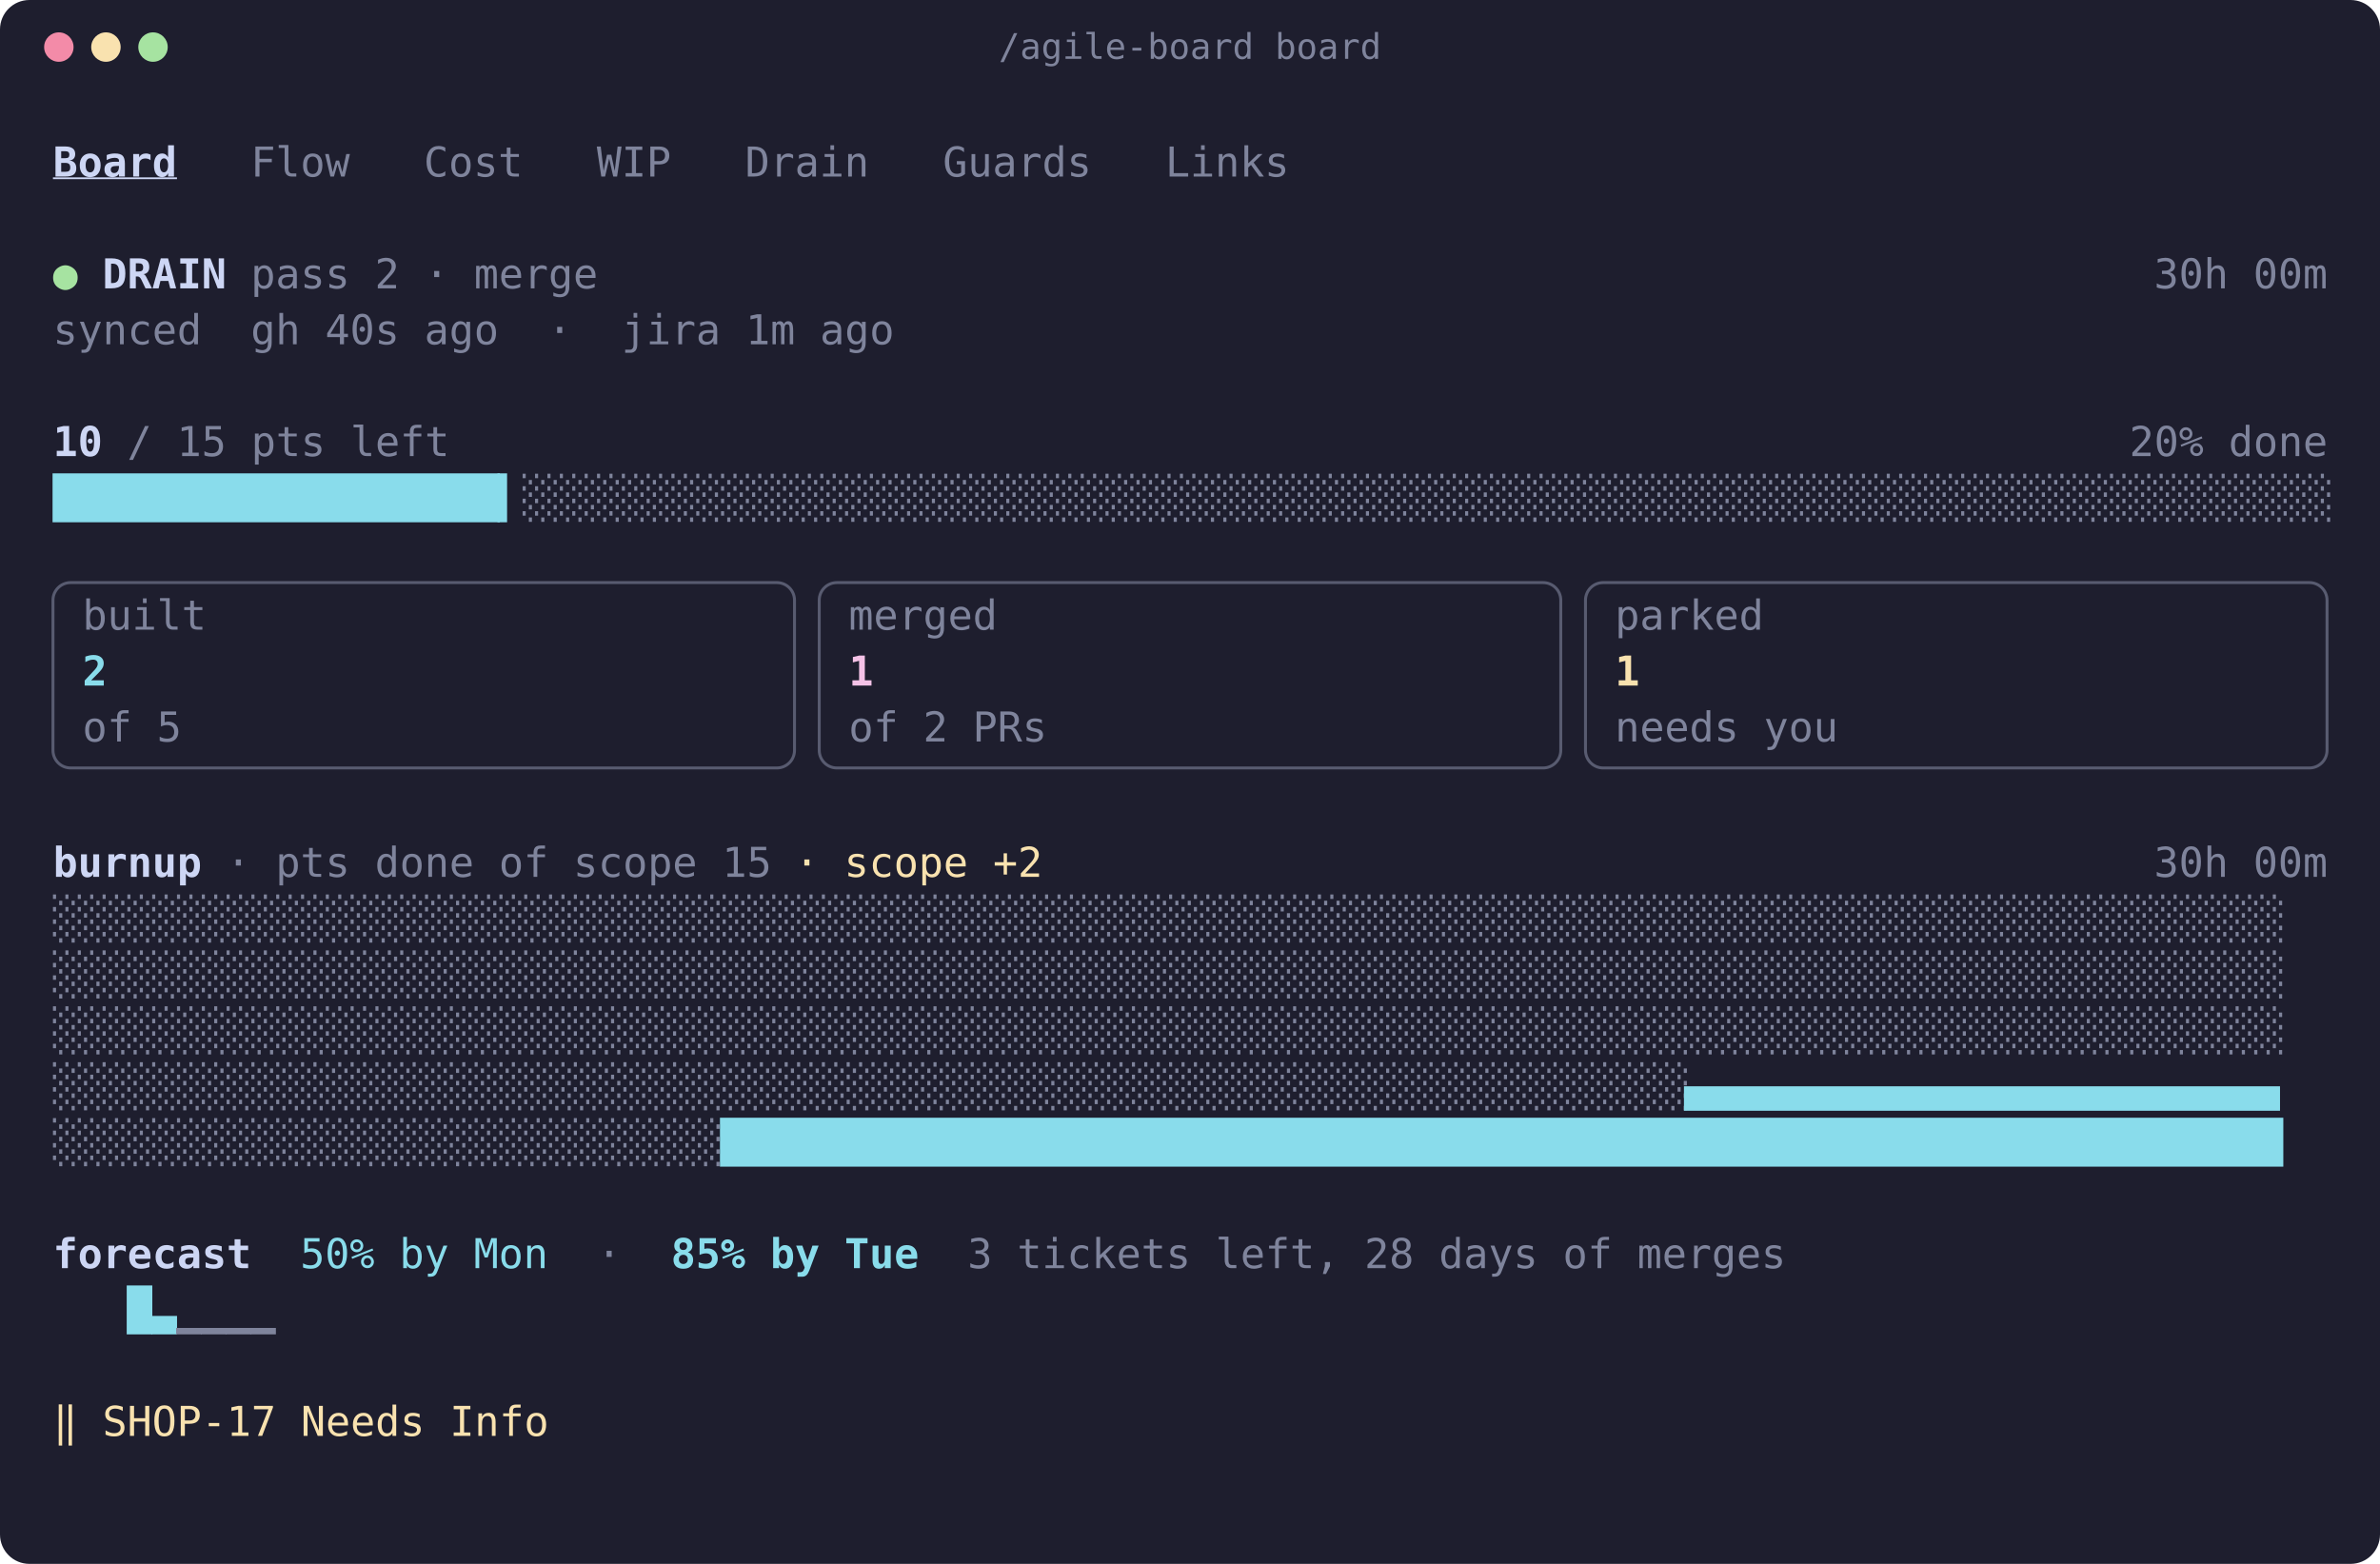
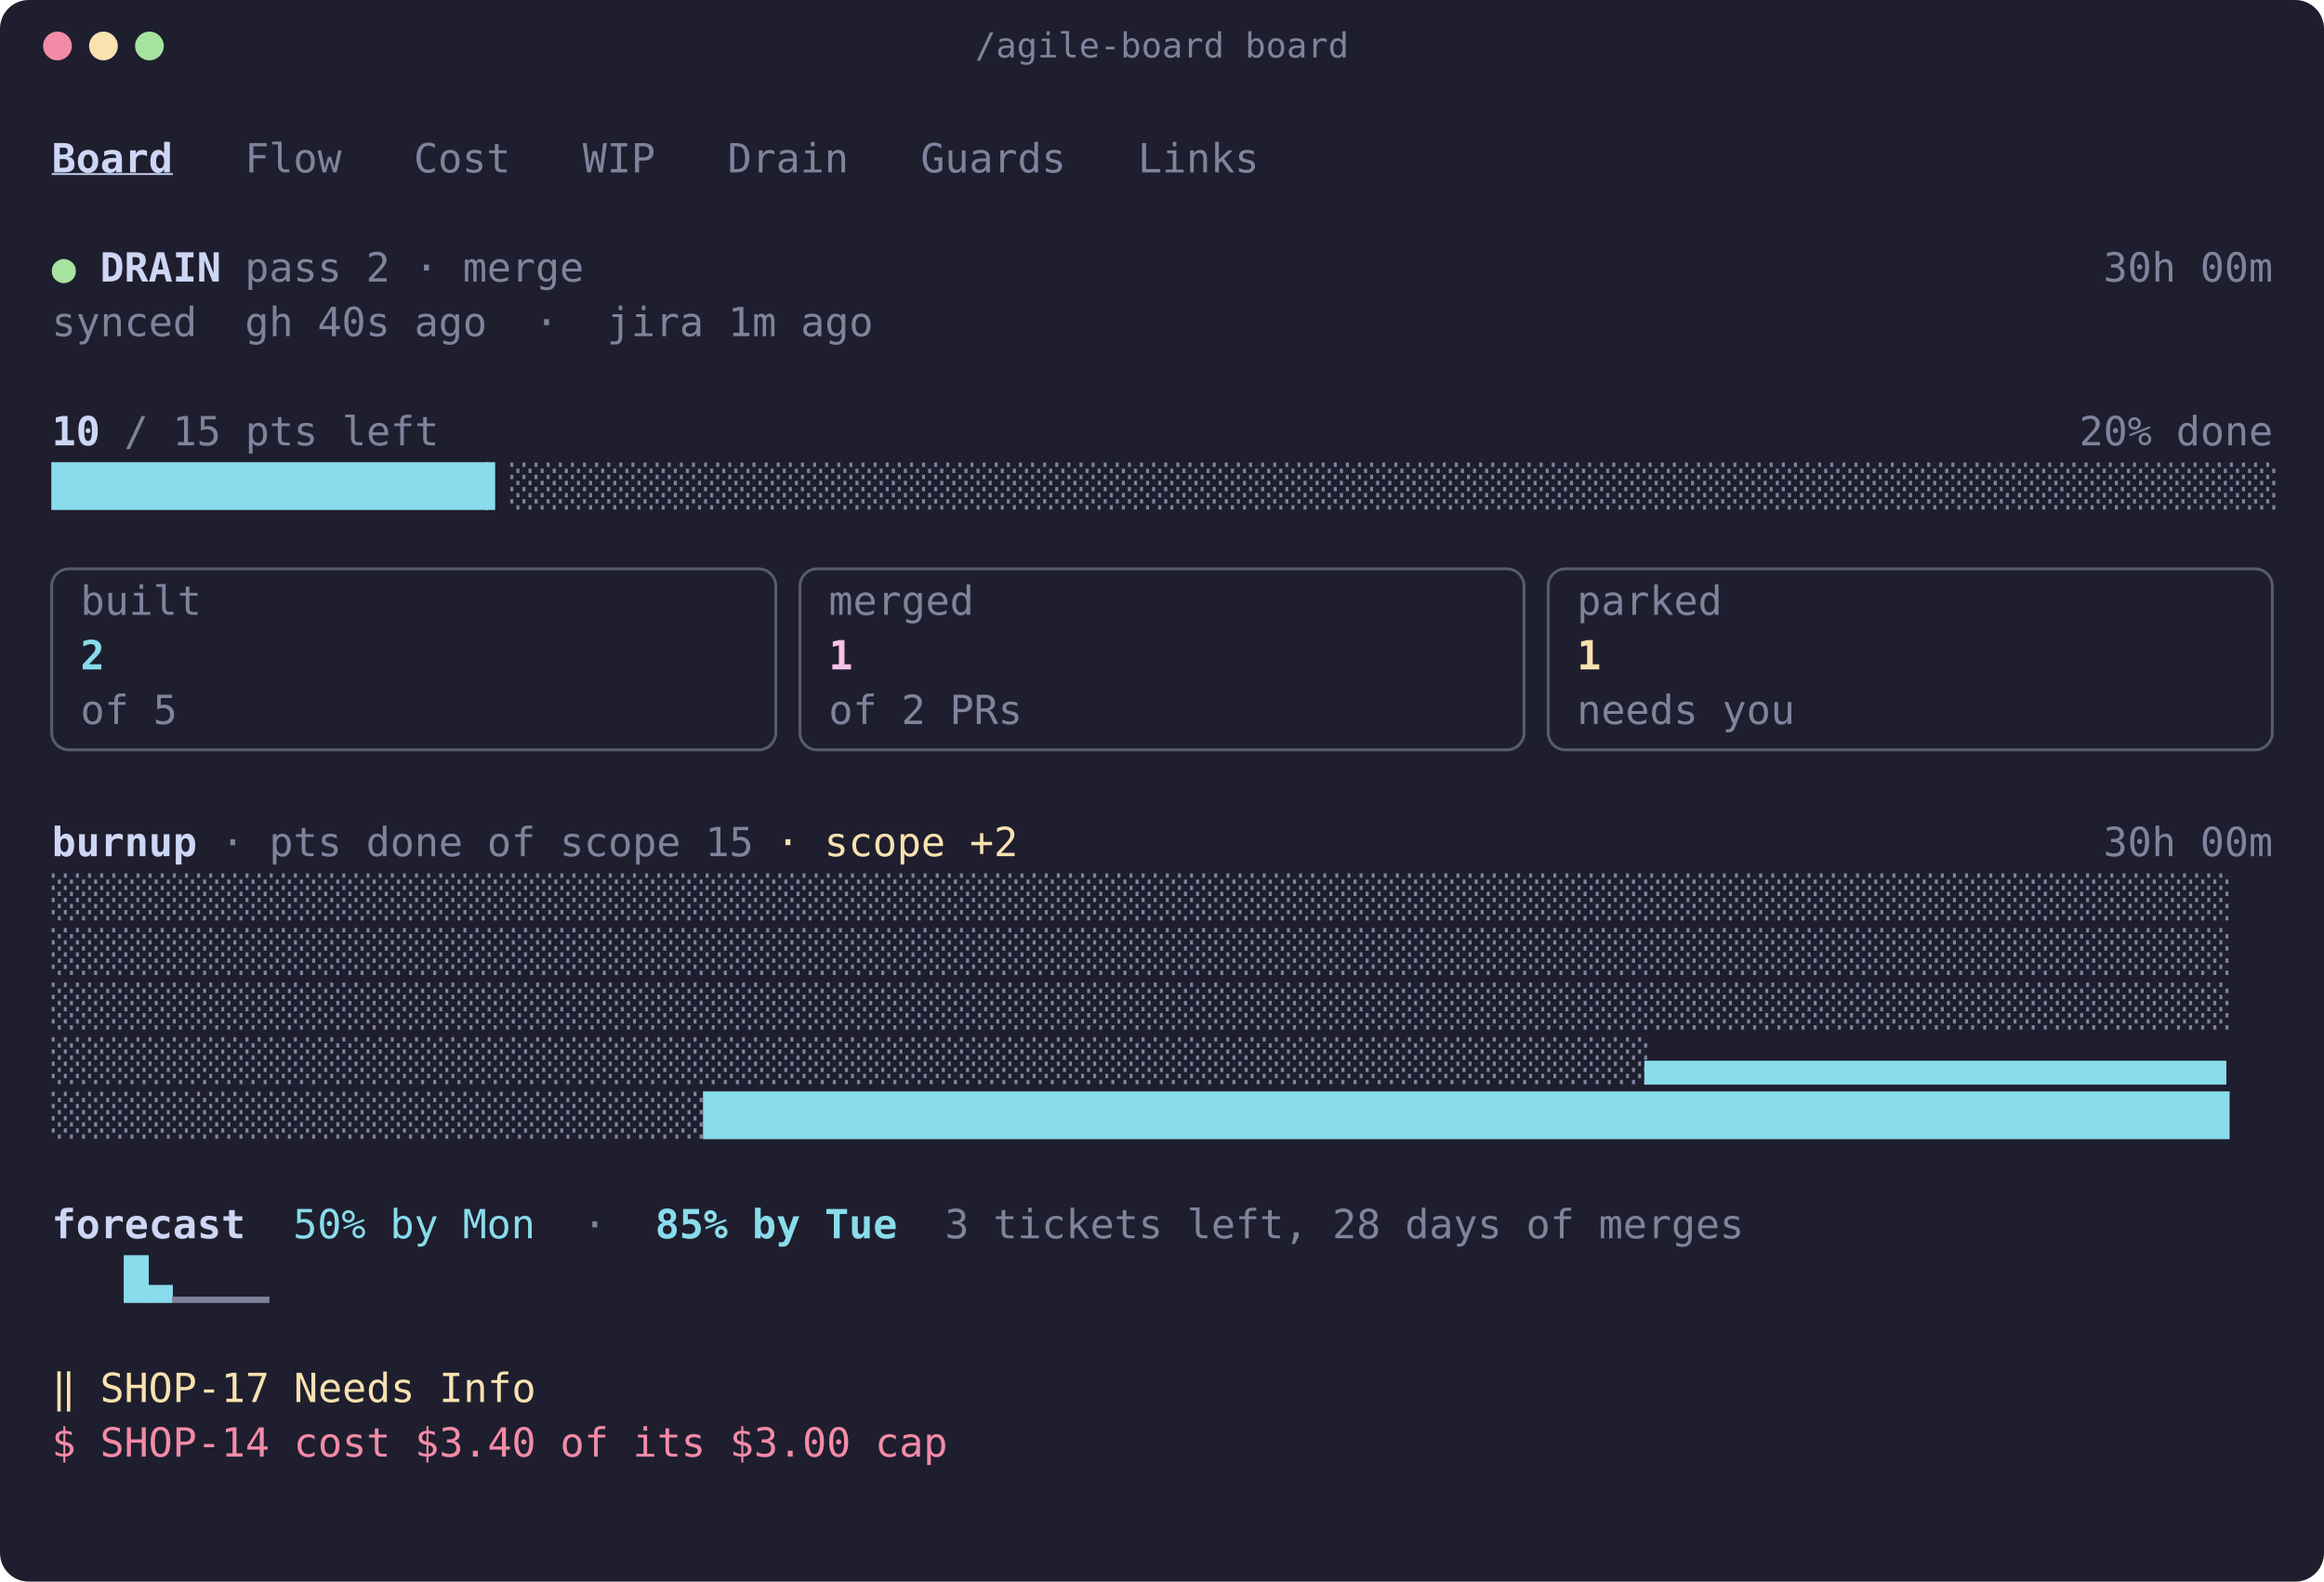
- <svg xmlns="http://www.w3.org/2000/svg" width="808.8" height="531.5" viewBox="0 0 808.8 531.5" font-family="ui-monospace, SFMono-Regular, Menlo, Consolas, DejaVu Sans Mono, monospace" font-size="14" xml:space="preserve" style="white-space:pre">
-   <rect width="808.8" height="531.5" rx="10" fill="#1e1e2e" />
+ <svg xmlns="http://www.w3.org/2000/svg" width="808.8" height="550.5" viewBox="0 0 808.8 550.5" font-family="ui-monospace, SFMono-Regular, Menlo, Consolas, DejaVu Sans Mono, monospace" font-size="14" xml:space="preserve" style="white-space:pre">
+   <rect width="808.8" height="550.5" rx="10" fill="#1e1e2e" />
  <circle cx="20" cy="16" r="5" fill="#f38ba8" />
  <circle cx="36" cy="16" r="5" fill="#f9e2af" />
  <circle cx="52" cy="16" r="5" fill="#a6e3a1" />
  <text x="404.4" y="20" fill="#7f849c" text-anchor="middle" font-size="12">/agile-board board</text>
  <text x="18" y="60" fill="#cdd6f4" font-weight="bold" text-decoration="underline">Board</text>
  <text x="85.2" y="60" fill="#7f849c">Flow</text>
  <text x="144" y="60" fill="#7f849c">Cost</text>
  <text x="202.8" y="60" fill="#7f849c">WIP</text>
  <text x="253.2" y="60" fill="#7f849c">Drain</text>
  <text x="320.4" y="60" fill="#7f849c">Guards</text>
  <text x="396" y="60" fill="#7f849c">Links</text>
  <text x="18" y="98" fill="#a6e3a1" font-weight="bold">● </text>
  <text x="34.8" y="98" fill="#cdd6f4" font-weight="bold">DRAIN</text>
  <text x="85.2" y="98" fill="#7f849c">pass 2 · merge</text>
  <text x="732" y="98" fill="#7f849c">30h 00m</text>
  <text x="18" y="117" fill="#7f849c">synced  </text>
  <text x="85.2" y="117" fill="#7f849c">gh 40s ago</text>
  <text x="186" y="117" fill="#7f849c">·  </text>
  <text x="211.2" y="117" fill="#7f849c">jira 1m ago</text>
  <text x="18" y="155" fill="#cdd6f4" font-weight="bold">10</text>
  <text x="43.2" y="155" fill="#7f849c">/ 15 pts left</text>
  <text x="723.6" y="155" fill="#7f849c">20% done</text>
  <text x="18" y="174" fill="#89dceb">██████████████████</text>
  <text x="169.2" y="174" fill="#89dceb">▍</text>
  <text x="177.6" y="174" fill="#7f849c">░░░░░░░░░░░░░░░░░░░░░░░░░░░░░░░░░░░░░░░░░░░░░░░░░░░░░░░░░░░░░░░░░░░░░░░░░</text>
  <rect x="18" y="198" width="252" height="63" rx="6" fill="none" stroke="#585b70" />
  <text x="28" y="214" fill="#7f849c">built</text>
  <text x="28" y="233" fill="#89dceb" font-weight="bold">2</text>
  <text x="28" y="252" fill="#7f849c">of 5</text>
  <rect x="278.4" y="198" width="252" height="63" rx="6" fill="none" stroke="#585b70" />
  <text x="288.4" y="214" fill="#7f849c">merged</text>
  <text x="288.4" y="233" fill="#f5c2e7" font-weight="bold">1</text>
  <text x="288.4" y="252" fill="#7f849c">of 2 PRs</text>
  <rect x="538.8" y="198" width="252" height="63" rx="6" fill="none" stroke="#585b70" />
  <text x="548.8" y="214" fill="#7f849c">parked</text>
  <text x="548.8" y="233" fill="#f9e2af" font-weight="bold">1</text>
  <text x="548.8" y="252" fill="#7f849c">needs you</text>
  <text x="18" y="298" fill="#cdd6f4" font-weight="bold">burnup</text>
  <text x="76.8" y="298" fill="#7f849c">· pts done of scope 15</text>
  <text x="270" y="298" fill="#f9e2af">· scope +2</text>
  <text x="732" y="298" fill="#7f849c">30h 00m</text>
  <text x="18" y="317" fill="#7f849c">░░░░░░░░░░░░░░░░░░░░░░░░░░░░░░░░░░░░░░░░░░░░░░░░░░░░░░░░░░░░░░░░░░░░░░░░░░░░░░░░░░░░░░░░░░</text>
  <text x="18" y="336" fill="#7f849c">░░░░░░░░░░░░░░░░░░░░░░░░░░░░░░░░░░░░░░░░░░░░░░░░░░░░░░░░░░░░░░░░░░░░░░░░░░░░░░░░░░░░░░░░░░</text>
  <text x="18" y="355" fill="#7f849c">░░░░░░░░░░░░░░░░░░░░░░░░░░░░░░░░░░░░░░░░░░░░░░░░░░░░░░░░░░░░░░░░░░░░░░░░░░░░░░░░░░░░░░░░░░</text>
  <text x="18" y="374" fill="#7f849c">░░░░░░░░░░░░░░░░░░░░░░░░░░░░░░░░░░░░░░░░░░░░░░░░░░░░░░░░░░░░░░░░░░</text>
  <text x="572.4" y="374" fill="#89dceb">▄▄▄▄▄▄▄▄▄▄▄▄▄▄▄▄▄▄▄▄▄▄▄▄</text>
  <text x="18" y="393" fill="#7f849c">░░░░░░░░░░░░░░░░░░░░░░░░░░░</text>
  <text x="244.8" y="393" fill="#89dceb">███████████████████████████████████████████████████████████████</text>
  <text x="18" y="431" fill="#cdd6f4" font-weight="bold">forecast</text>
  <text x="102" y="431" fill="#89dceb">50% by Mon</text>
  <text x="202.8" y="431" fill="#7f849c">·  </text>
  <text x="228" y="431" fill="#89dceb" font-weight="bold">85% by Tue</text>
  <text x="328.8" y="431" fill="#7f849c">3 tickets left, 28 days of merges</text>
  <text x="43.2" y="450" fill="#89dceb">█</text>
  <text x="51.6" y="450" fill="#89dceb">▃</text>
  <text x="60" y="450" fill="#7f849c">▁</text>
  <text x="68.4" y="450" fill="#7f849c">▁</text>
  <text x="76.8" y="450" fill="#7f849c">▁</text>
  <text x="85.2" y="450" fill="#7f849c">▁</text>
  <text x="18" y="488" fill="#f9e2af">‖ </text>
  <text x="34.8" y="488" fill="#f9e2af">SHOP-17 Needs Info</text>
+   <text x="18" y="507" fill="#f38ba8">$ </text>
+   <text x="34.8" y="507" fill="#f38ba8">SHOP-14 cost $3.40 of its $3.00 cap</text>
</svg>
